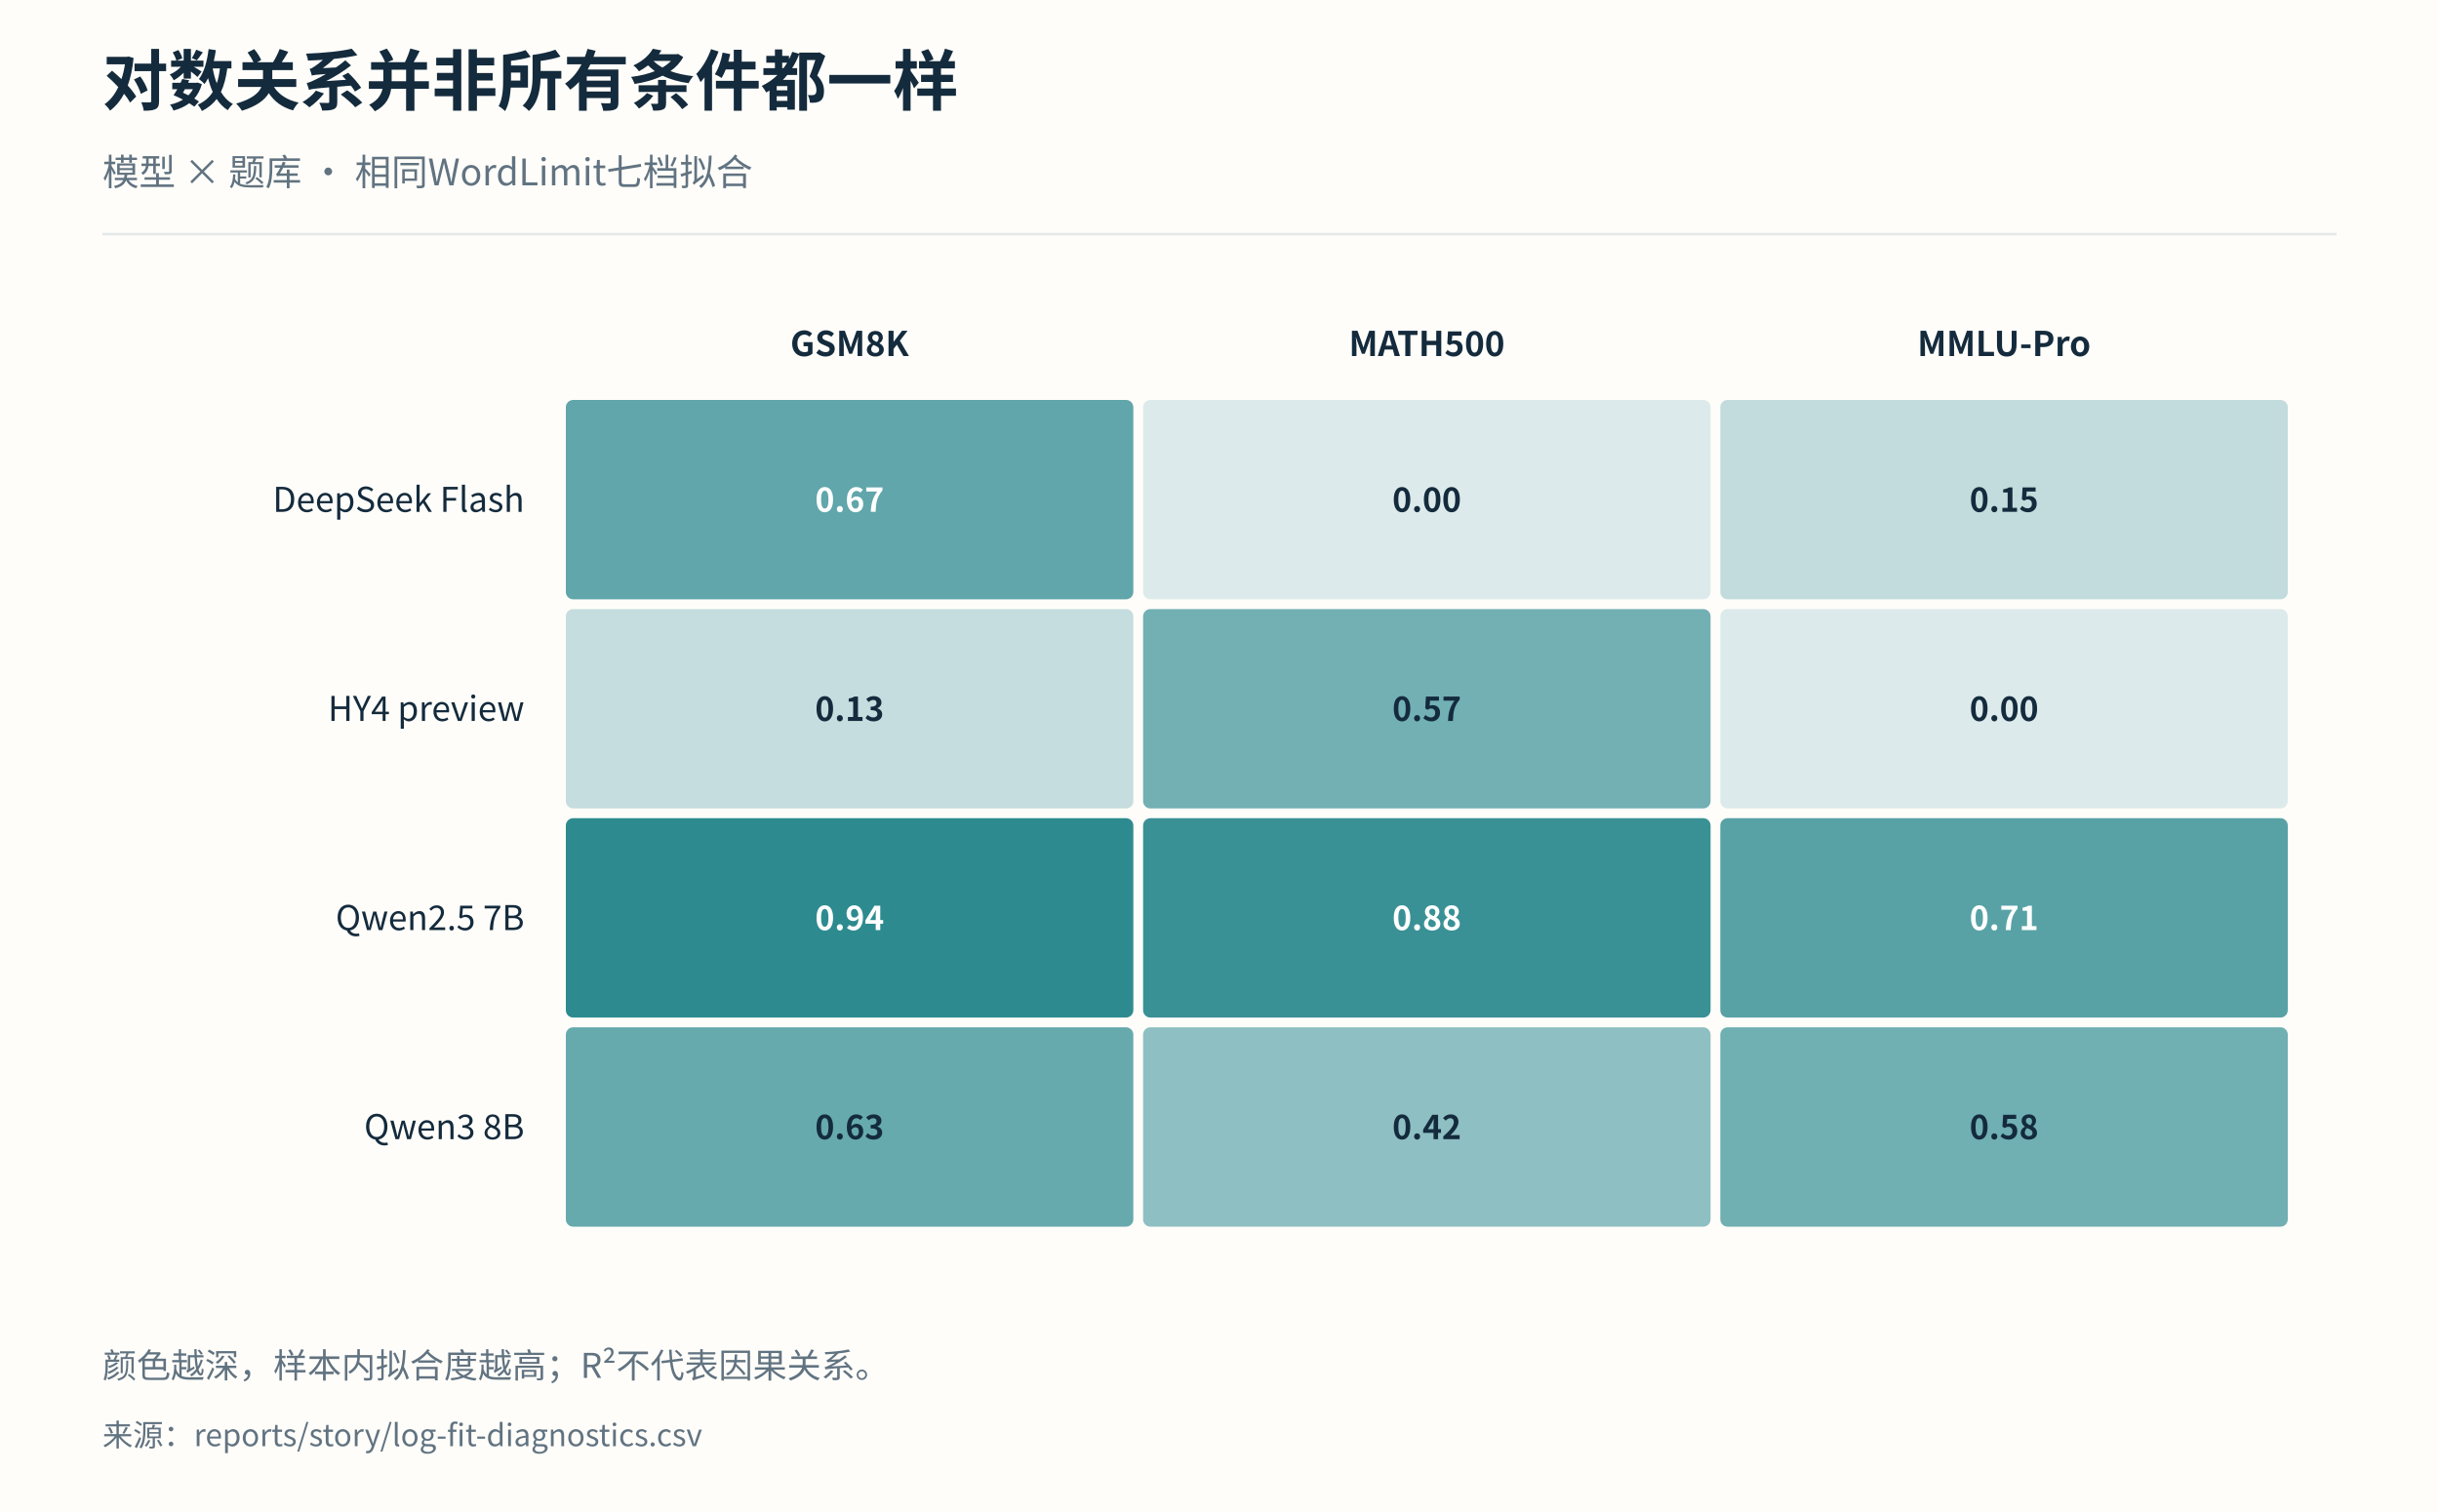
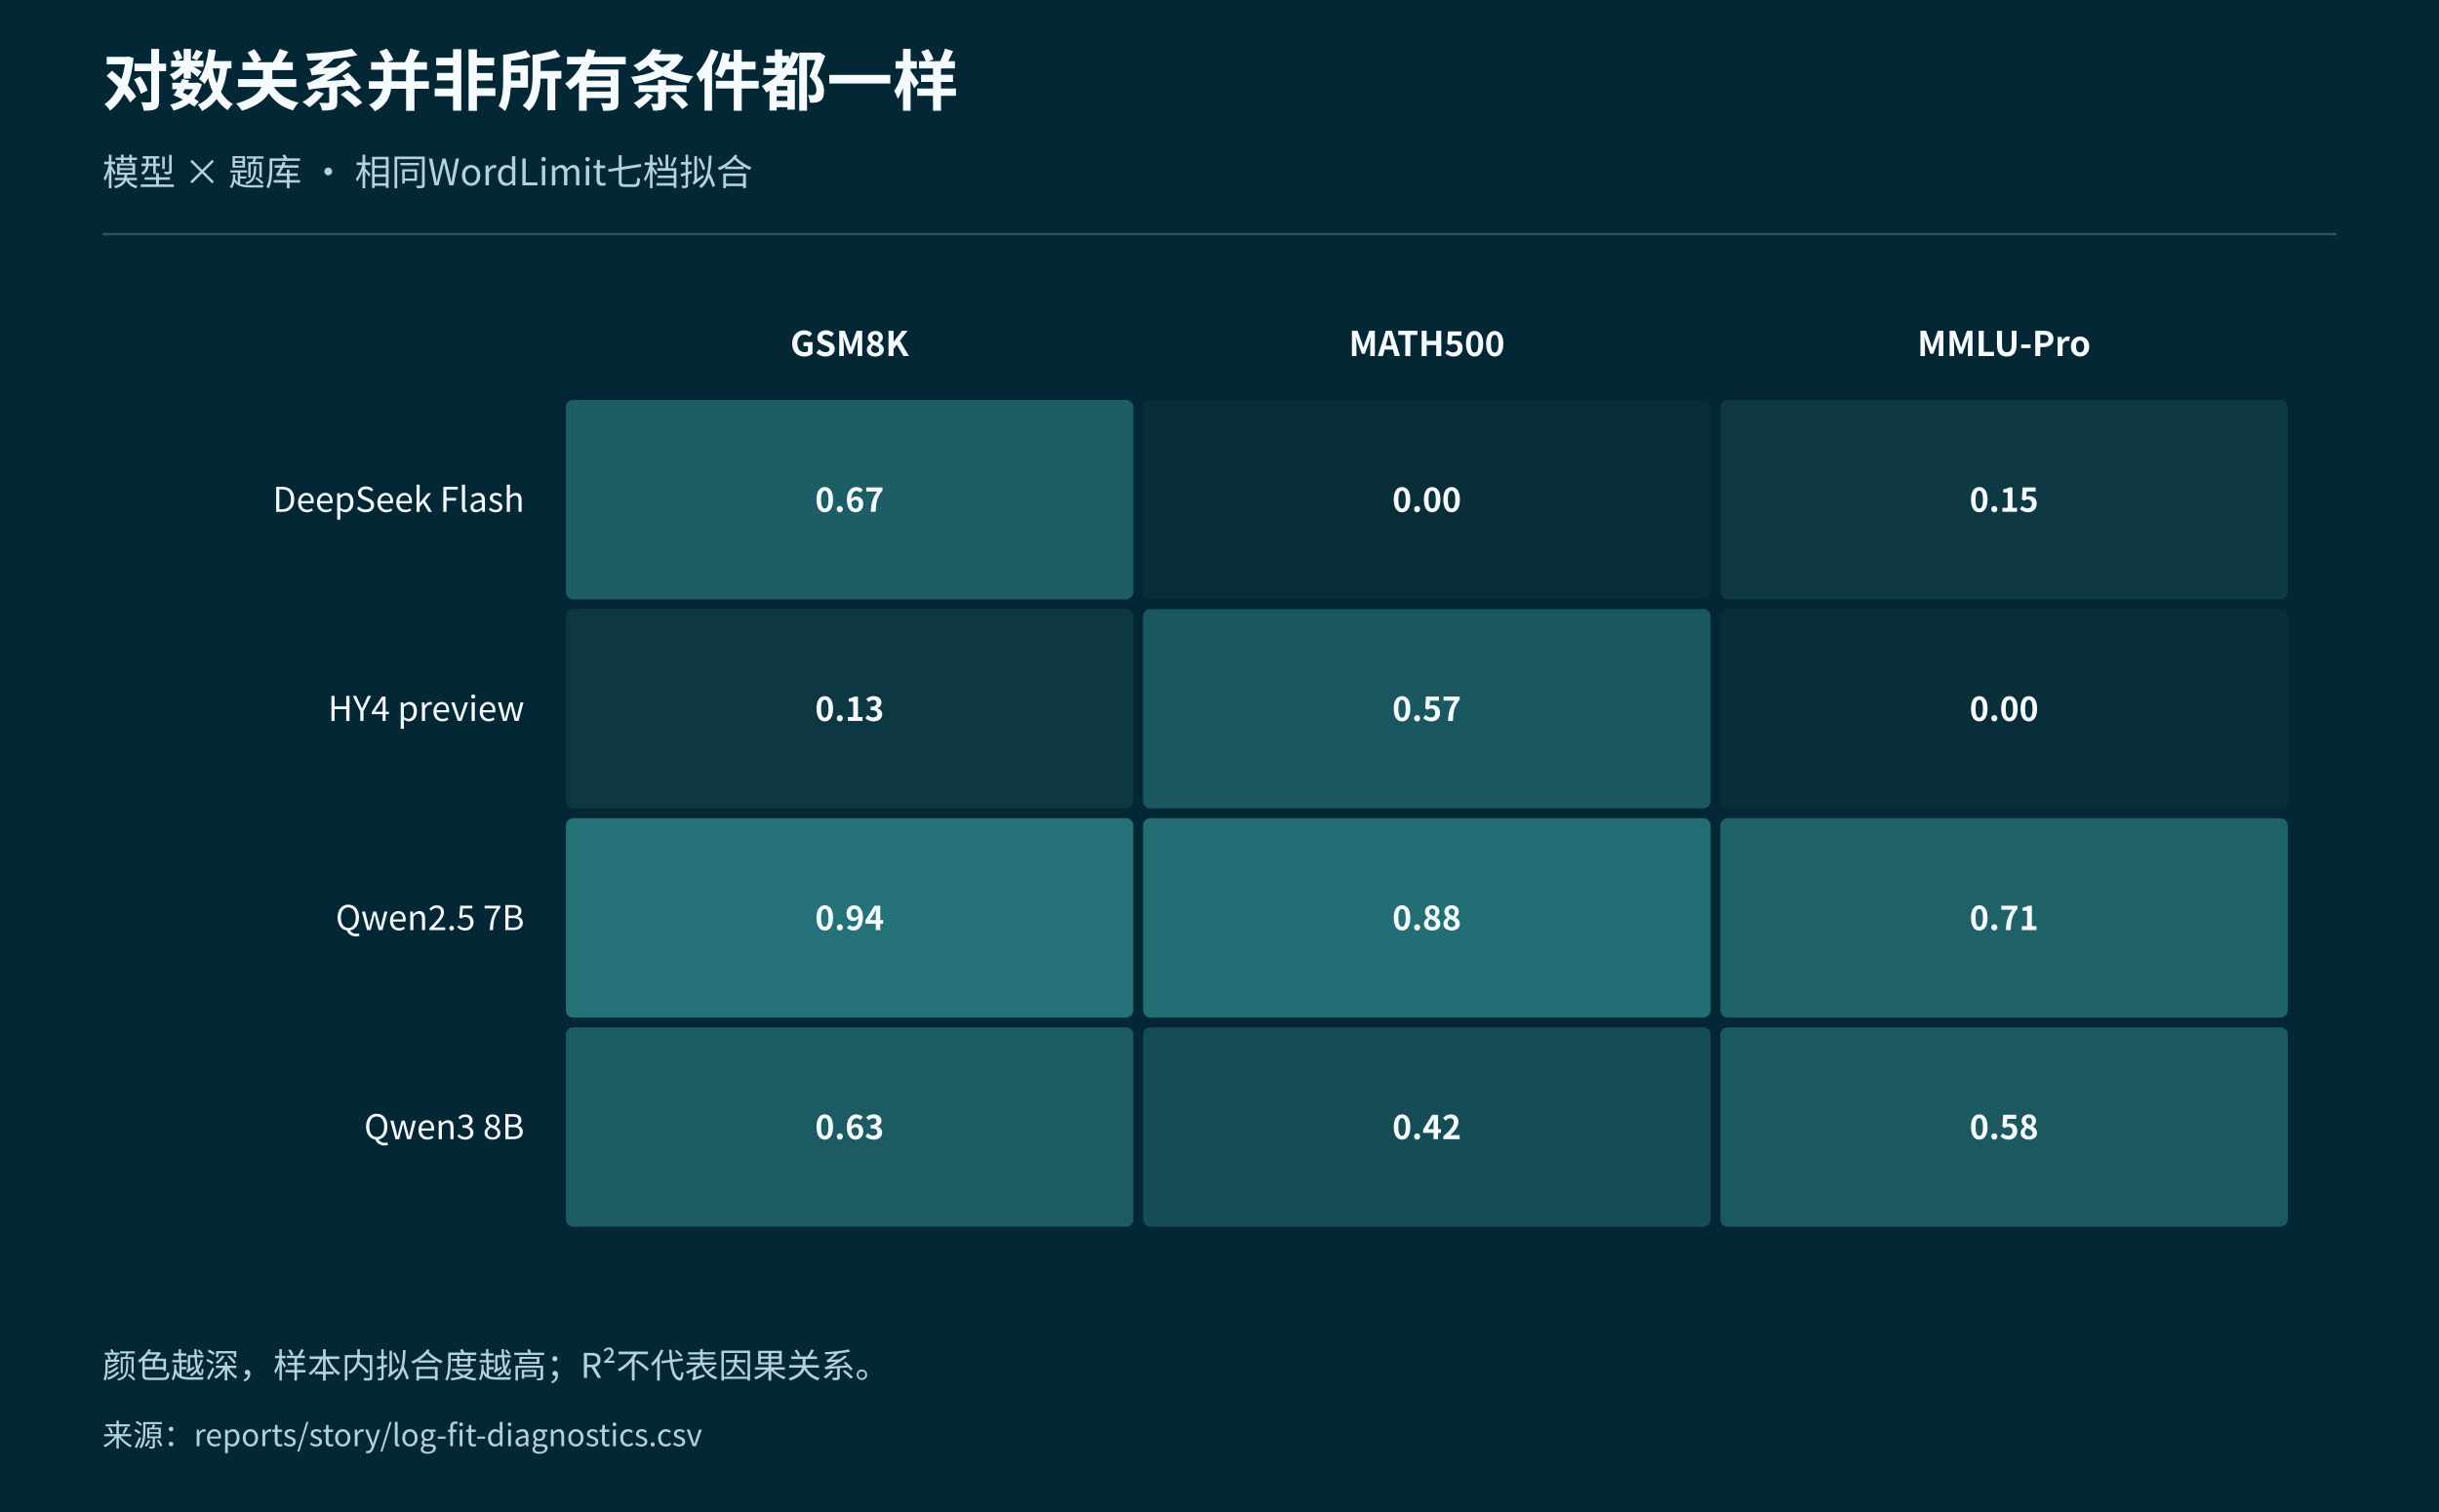
<svg xmlns="http://www.w3.org/2000/svg" width="1000" height="620" viewBox="0 0 1000 620" role="img" aria-labelledby="chart-title chart-desc">
-   <rect width="1000" height="620" fill="#fffdf9" />
+   <rect width="1000" height="620" fill="#042735" />
  <style>text{font-family:"PingFang SC","Microsoft YaHei","Noto Sans CJK SC",sans-serif;font-variant-numeric:tabular-nums}.point{cursor:default}.point:hover{stroke:#142b3d;stroke-width:2.5}</style>
-   <text x="42.00" y="43.00" font-size="27" fill="#142b3d" text-anchor="start" font-weight="650">对数关系并非所有条件都一样</text>
-   <text x="42.00" y="76.00" font-size="15" fill="#617381" text-anchor="start">模型 × 题库 · 相同WordLimit七档拟合</text>
-   <line x1="42.00" y1="96.00" x2="958.00" y2="96.00" stroke="#e2e9e8" stroke-width="1" />
-   <text x="42.00" y="565.00" font-size="14" fill="#617381" text-anchor="start">颜色越深，样本内拟合度越高；R²不代表因果关系。</text>
-   <text x="42.00" y="593.00" font-size="12.5" fill="#617381" text-anchor="start">来源：reports/story/log-fit-diagnostics.csv</text>
-   <text x="348.33" y="146.00" font-size="14" fill="#142b3d" text-anchor="middle" font-weight="650">GSM8K</text>
-   <text x="585.00" y="146.00" font-size="14" fill="#142b3d" text-anchor="middle" font-weight="650">MATH500</text>
-   <text x="821.67" y="146.00" font-size="14" fill="#142b3d" text-anchor="middle" font-weight="650">MMLU-Pro</text>
-   <text x="215.00" y="209.88" font-size="14" fill="#142b3d" text-anchor="end">DeepSeek Flash</text>
-   <rect x="232.00" y="164.00" width="232.67" height="81.75" rx="3" fill="#60a6aa" />
-   <text x="348.33" y="209.88" font-size="13.5" fill="#fff" text-anchor="middle" font-weight="550">0.67</text>
-   <rect x="468.67" y="164.00" width="232.67" height="81.75" rx="3" fill="#ddeaeb" />
-   <text x="585.00" y="209.88" font-size="13.5" fill="#142b3d" text-anchor="middle" font-weight="550">0.00</text>
-   <rect x="705.33" y="164.00" width="232.67" height="81.75" rx="3" fill="#c2dbdc" />
-   <text x="821.67" y="209.88" font-size="13.5" fill="#142b3d" text-anchor="middle" font-weight="550">0.15</text>
-   <text x="215.00" y="295.62" font-size="14" fill="#142b3d" text-anchor="end">HY4 preview</text>
-   <rect x="232.00" y="249.75" width="232.67" height="81.75" rx="3" fill="#c5ddde" />
-   <text x="348.33" y="295.62" font-size="13.5" fill="#142b3d" text-anchor="middle" font-weight="550">0.13</text>
-   <rect x="468.67" y="249.75" width="232.67" height="81.75" rx="3" fill="#72b0b4" />
-   <text x="585.00" y="295.62" font-size="13.5" fill="#142b3d" text-anchor="middle" font-weight="550">0.57</text>
-   <rect x="705.33" y="249.75" width="232.67" height="81.75" rx="3" fill="#ddeaeb" />
-   <text x="821.67" y="295.62" font-size="13.5" fill="#142b3d" text-anchor="middle" font-weight="550">0.00</text>
-   <text x="215.00" y="381.38" font-size="14" fill="#142b3d" text-anchor="end">Qwen2.5 7B</text>
-   <rect x="232.00" y="335.50" width="232.67" height="81.75" rx="3" fill="#2d8b90" />
-   <text x="348.33" y="381.38" font-size="13.5" fill="#fff" text-anchor="middle" font-weight="550">0.94</text>
-   <rect x="468.67" y="335.50" width="232.67" height="81.75" rx="3" fill="#399196" />
-   <text x="585.00" y="381.38" font-size="13.5" fill="#fff" text-anchor="middle" font-weight="550">0.88</text>
-   <rect x="705.33" y="335.50" width="232.67" height="81.75" rx="3" fill="#58a2a6" />
-   <text x="821.67" y="381.38" font-size="13.5" fill="#fff" text-anchor="middle" font-weight="550">0.71</text>
-   <text x="215.00" y="467.12" font-size="14" fill="#142b3d" text-anchor="end">Qwen3 8B</text>
-   <rect x="232.00" y="421.25" width="232.67" height="81.75" rx="3" fill="#66aaad" />
-   <text x="348.33" y="467.12" font-size="13.5" fill="#142b3d" text-anchor="middle" font-weight="550">0.63</text>
-   <rect x="468.67" y="421.25" width="232.67" height="81.75" rx="3" fill="#8ebfc2" />
-   <text x="585.00" y="467.12" font-size="13.5" fill="#142b3d" text-anchor="middle" font-weight="550">0.42</text>
-   <rect x="705.33" y="421.25" width="232.67" height="81.75" rx="3" fill="#70afb2" />
-   <text x="821.67" y="467.12" font-size="13.5" fill="#142b3d" text-anchor="middle" font-weight="550">0.58</text>
+   <text x="42.00" y="43.00" font-size="27" fill="#f5fbff" text-anchor="start" font-weight="650">对数关系并非所有条件都一样</text>
+   <text x="42.00" y="76.00" font-size="15" fill="#b5d1de" text-anchor="start">模型 × 题库 · 相同WordLimit七档拟合</text>
+   <line x1="42.00" y1="96.00" x2="958.00" y2="96.00" stroke="#315361" stroke-width="1" />
+   <text x="42.00" y="565.00" font-size="14" fill="#b5d1de" text-anchor="start">颜色越深，样本内拟合度越高；R²不代表因果关系。</text>
+   <text x="42.00" y="593.00" font-size="12.5" fill="#b5d1de" text-anchor="start">来源：reports/story/log-fit-diagnostics.csv</text>
+   <text x="348.33" y="146.00" font-size="14" fill="#f5fbff" text-anchor="middle" font-weight="650">GSM8K</text>
+   <text x="585.00" y="146.00" font-size="14" fill="#f5fbff" text-anchor="middle" font-weight="650">MATH500</text>
+   <text x="821.67" y="146.00" font-size="14" fill="#f5fbff" text-anchor="middle" font-weight="650">MMLU-Pro</text>
+   <text x="215.00" y="209.88" font-size="14" fill="#f5fbff" text-anchor="end">DeepSeek Flash</text>
+   <rect x="232.00" y="164.00" width="232.67" height="81.75" rx="3" fill="#1d5e66" />
+   <text x="348.33" y="209.88" font-size="13.5" fill="#f5fbff" text-anchor="middle" font-weight="550">0.67</text>
+   <rect x="468.67" y="164.00" width="232.67" height="81.75" rx="3" fill="#092e3a" />
+   <text x="585.00" y="209.88" font-size="13.5" fill="#f5fbff" text-anchor="middle" font-weight="550">0.00</text>
+   <rect x="705.33" y="164.00" width="232.67" height="81.75" rx="3" fill="#0e3844" />
+   <text x="821.67" y="209.88" font-size="13.5" fill="#f5fbff" text-anchor="middle" font-weight="550">0.15</text>
+   <text x="215.00" y="295.62" font-size="14" fill="#f5fbff" text-anchor="end">HY4 preview</text>
+   <rect x="232.00" y="249.75" width="232.67" height="81.75" rx="3" fill="#0d3742" />
+   <text x="348.33" y="295.62" font-size="13.5" fill="#f5fbff" text-anchor="middle" font-weight="550">0.13</text>
+   <rect x="468.67" y="249.75" width="232.67" height="81.75" rx="3" fill="#1a5760" />
+   <text x="585.00" y="295.62" font-size="13.5" fill="#f5fbff" text-anchor="middle" font-weight="550">0.57</text>
+   <rect x="705.33" y="249.75" width="232.67" height="81.75" rx="3" fill="#092e3a" />
+   <text x="821.67" y="295.62" font-size="13.5" fill="#f5fbff" text-anchor="middle" font-weight="550">0.00</text>
+   <text x="215.00" y="381.38" font-size="14" fill="#f5fbff" text-anchor="end">Qwen2.5 7B</text>
+   <rect x="232.00" y="335.50" width="232.67" height="81.75" rx="3" fill="#257178" />
+   <text x="348.33" y="381.38" font-size="13.5" fill="#f5fbff" text-anchor="middle" font-weight="550">0.94</text>
+   <rect x="468.67" y="335.50" width="232.67" height="81.75" rx="3" fill="#236d74" />
+   <text x="585.00" y="381.38" font-size="13.5" fill="#f5fbff" text-anchor="middle" font-weight="550">0.88</text>
+   <rect x="705.33" y="335.50" width="232.67" height="81.75" rx="3" fill="#1e6169" />
+   <text x="821.67" y="381.38" font-size="13.5" fill="#f5fbff" text-anchor="middle" font-weight="550">0.71</text>
+   <text x="215.00" y="467.12" font-size="14" fill="#f5fbff" text-anchor="end">Qwen3 8B</text>
+   <rect x="232.00" y="421.25" width="232.67" height="81.75" rx="3" fill="#1c5b64" />
+   <text x="348.33" y="467.12" font-size="13.5" fill="#f5fbff" text-anchor="middle" font-weight="550">0.63</text>
+   <rect x="468.67" y="421.25" width="232.67" height="81.75" rx="3" fill="#164c56" />
+   <text x="585.00" y="467.12" font-size="13.5" fill="#f5fbff" text-anchor="middle" font-weight="550">0.42</text>
+   <rect x="705.33" y="421.25" width="232.67" height="81.75" rx="3" fill="#1b5860" />
+   <text x="821.67" y="467.12" font-size="13.5" fill="#f5fbff" text-anchor="middle" font-weight="550">0.58</text>
</svg>
